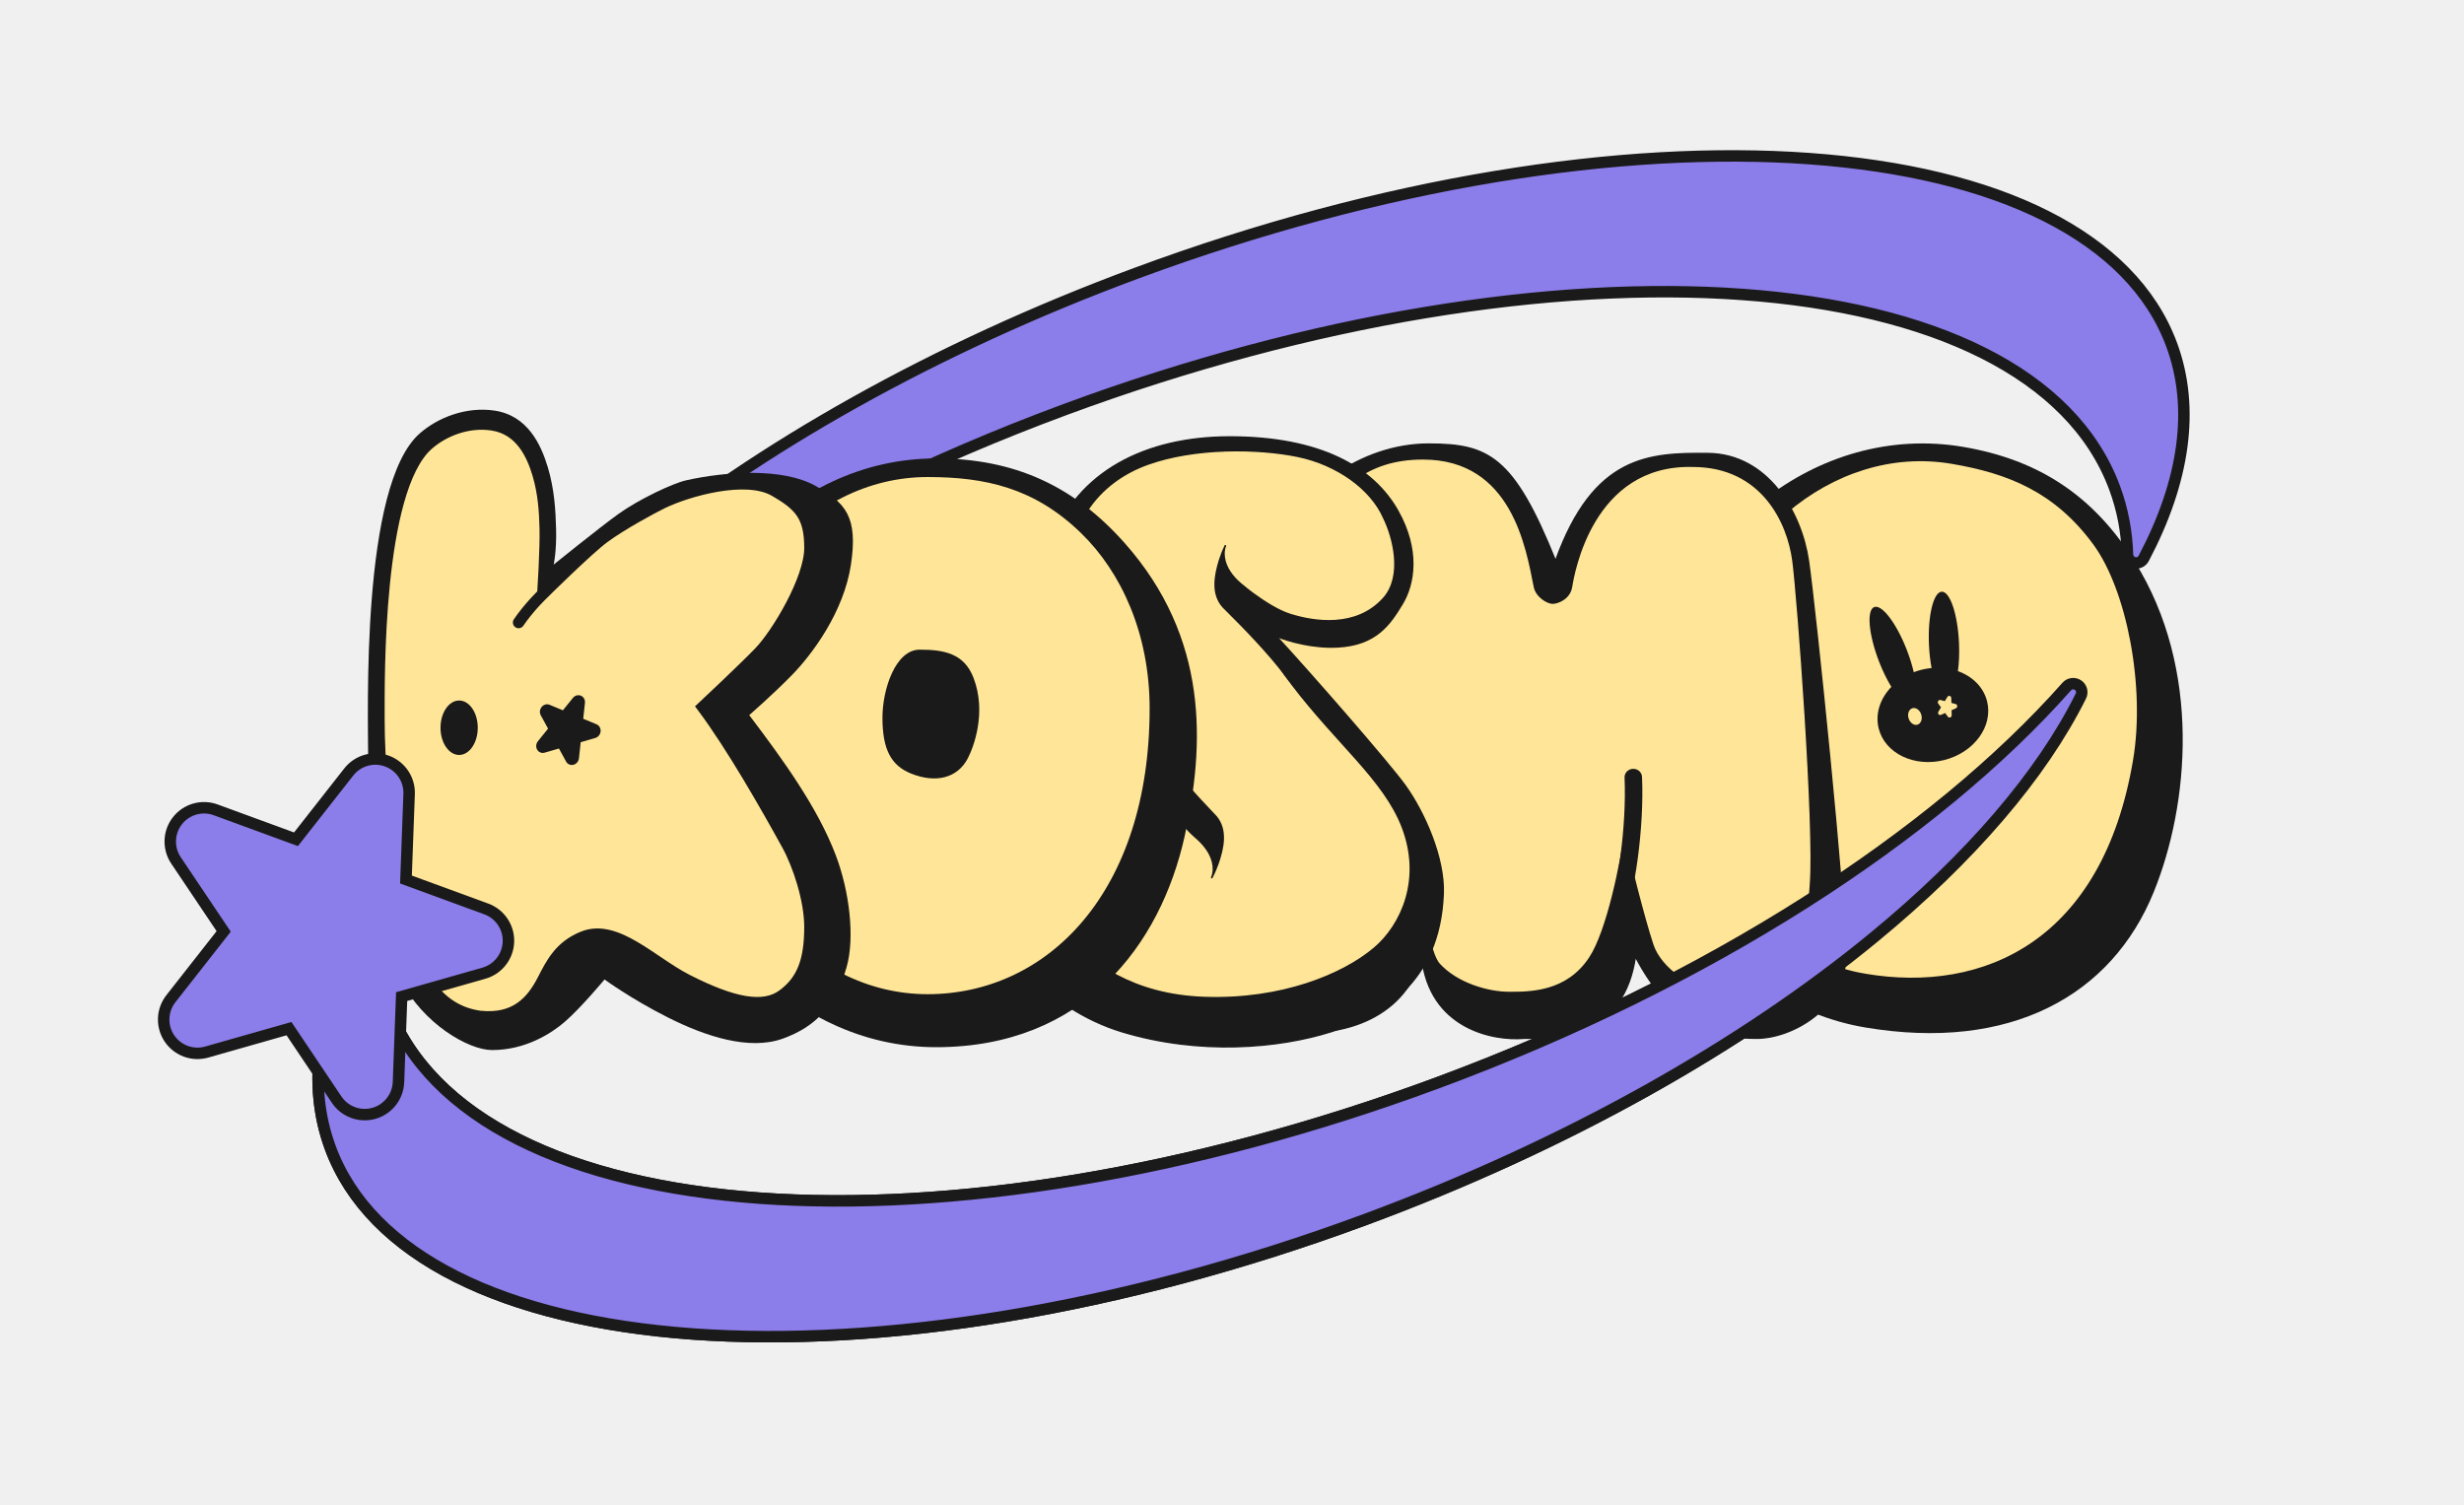
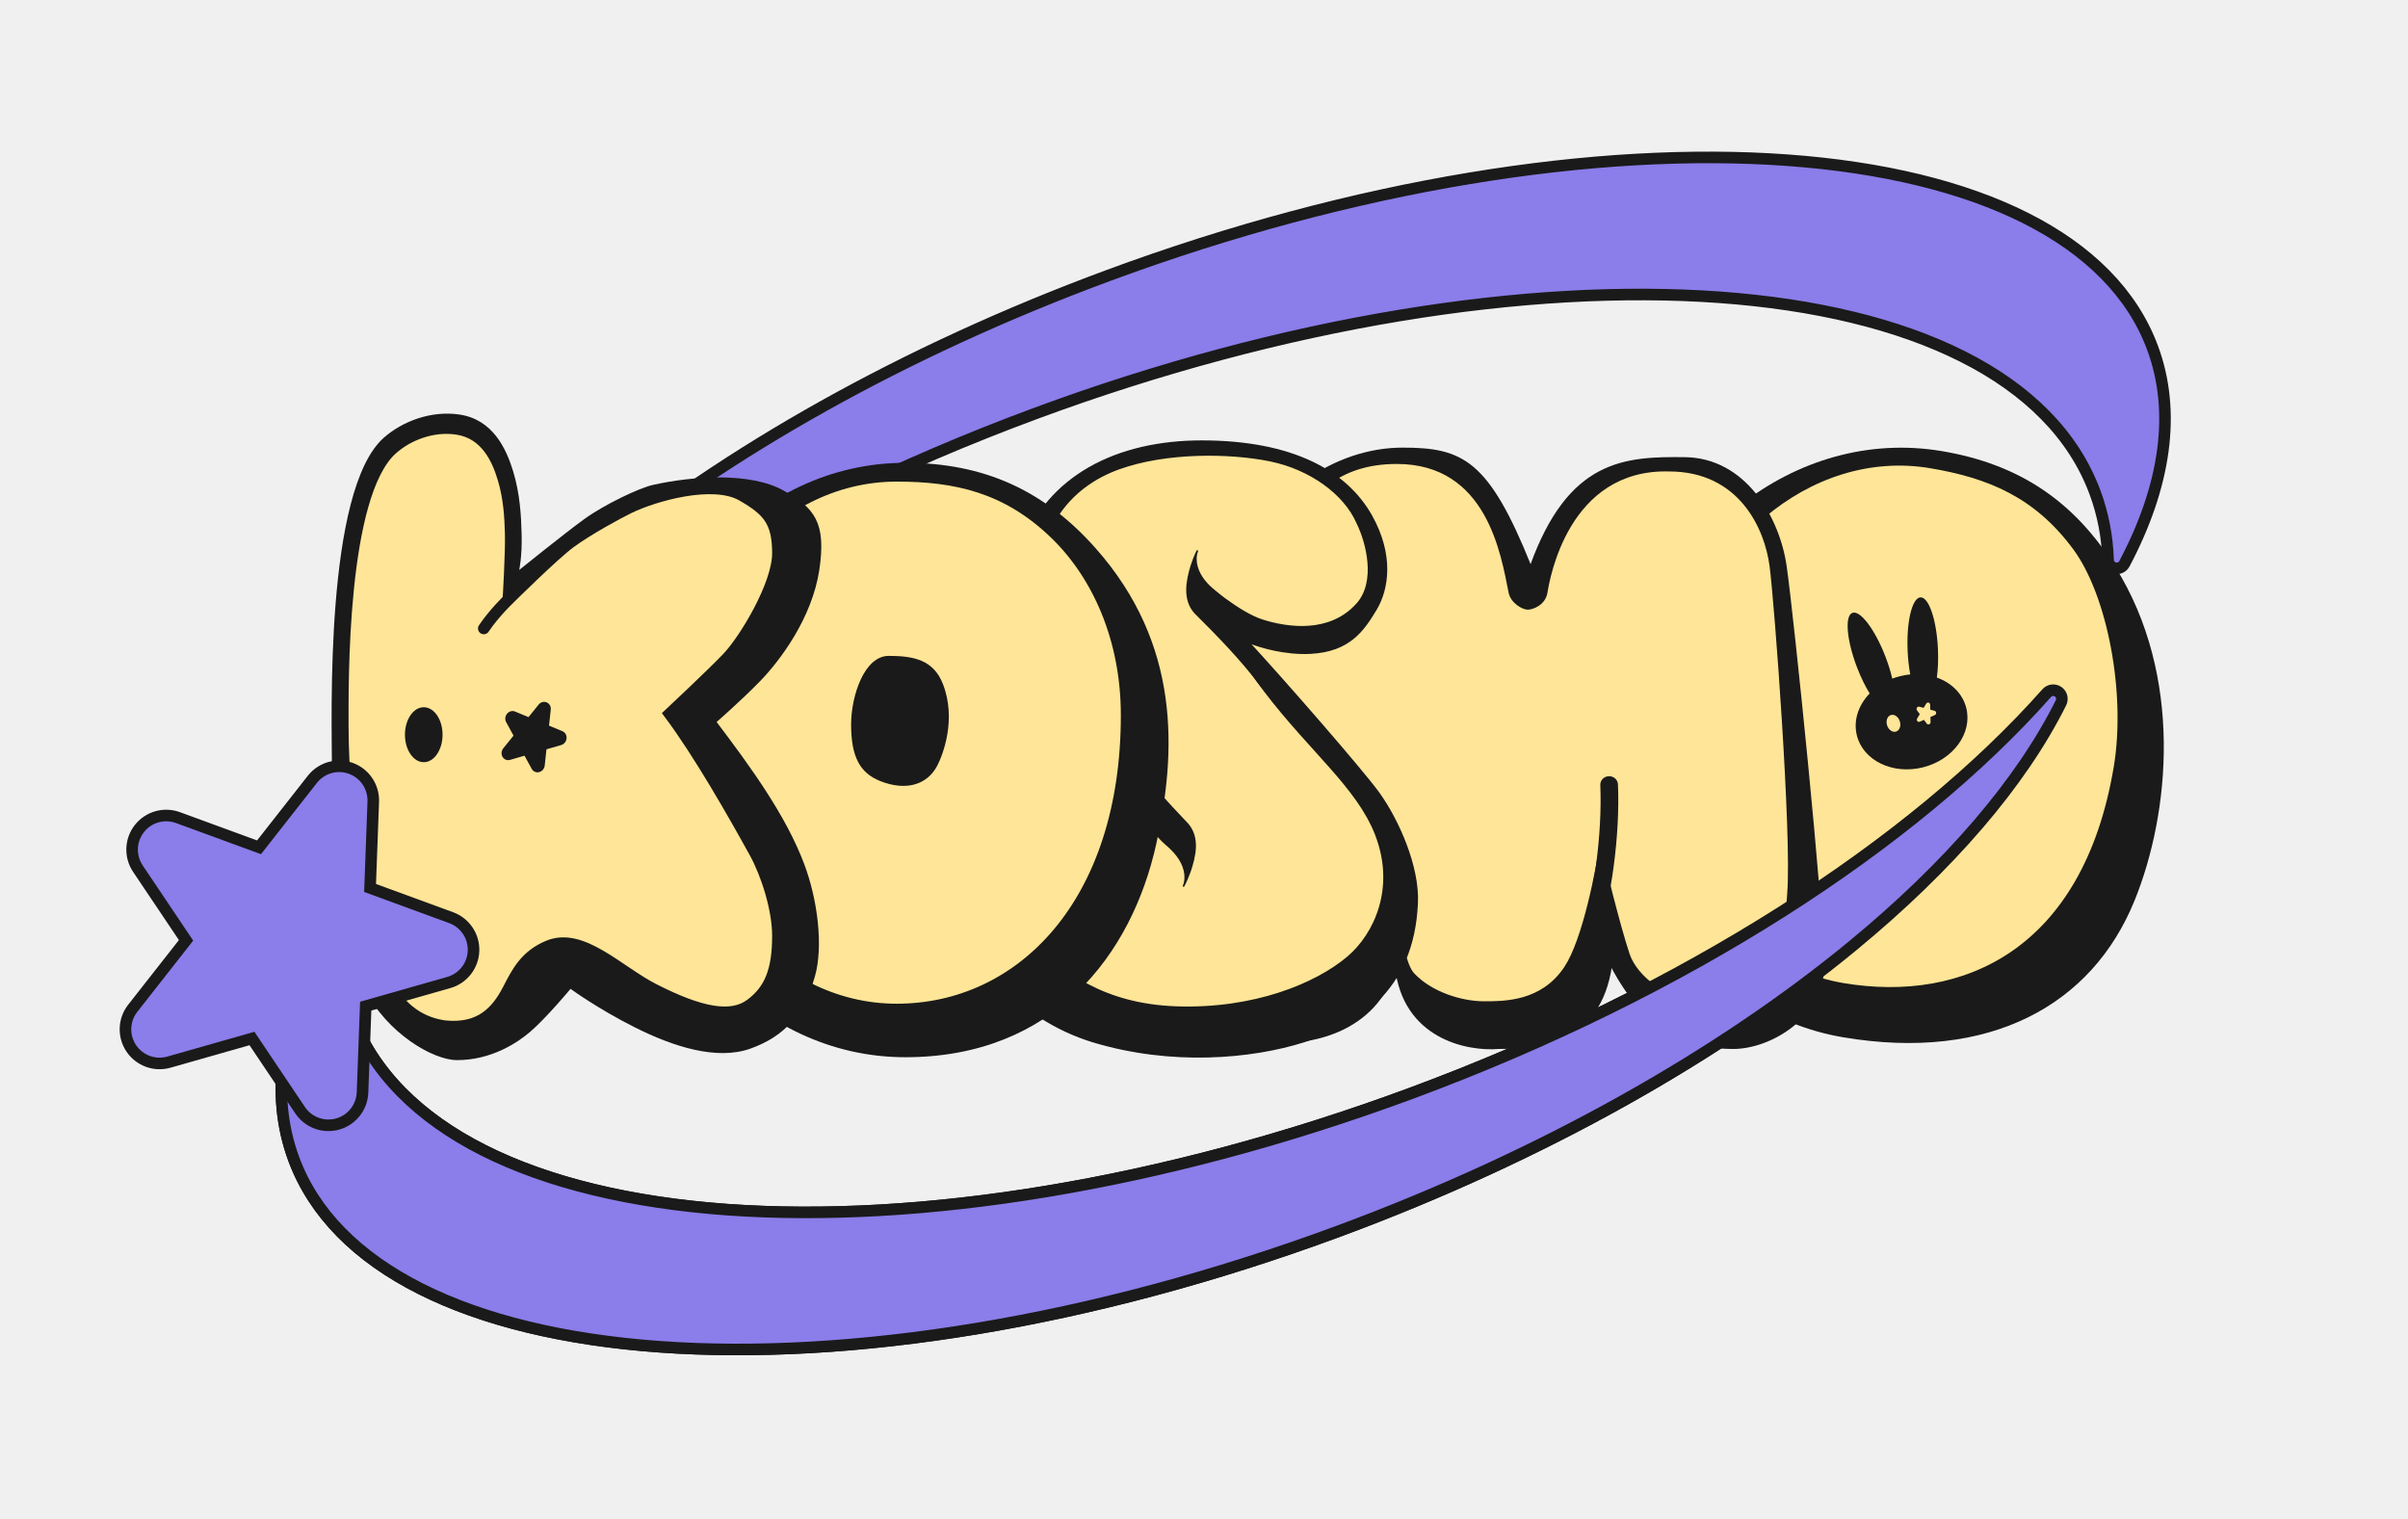
- <svg xmlns="http://www.w3.org/2000/svg" width="1720" height="1050" viewBox="-27.5 0 1720 1050" fill="none">
+ <svg xmlns="http://www.w3.org/2000/svg" width="1665" height="1050" viewBox="0 0 1665 1050" fill="none">
  <g clip-path="url(#clip0_1536_69)">
    <path d="M1415.19 479.247C1417.19 476.995 1420.55 476.569 1423.04 478.252C1425.54 479.935 1426.4 483.207 1425.05 485.901C1397.59 541.049 1348.02 598.817 1280.71 654.199C1189.75 729.048 1067.12 798.931 925.314 851.377C753.75 914.83 586.928 940.624 455.992 931.183C324.648 921.711 231.097 876.995 203.098 801.292C186.631 756.768 194.334 705.599 222.594 652.125C223.826 649.795 226.428 648.55 229 649.031L229.249 649.083C231.9 649.696 233.808 652.016 233.896 654.735C234.414 670.755 237.343 686.324 242.876 701.284C272.634 781.744 370.77 826.866 502.698 836.38C635.013 845.921 802.989 819.852 975.372 756.097C1166.08 685.565 1322.93 583.407 1415.19 479.247ZM1235.52 110.734C1366.87 120.205 1460.42 164.921 1488.42 240.624C1504.89 285.147 1497.18 336.315 1468.92 389.788C1467.65 392.194 1464.92 393.443 1462.27 392.831C1459.62 392.219 1457.71 389.898 1457.62 387.178C1457.1 371.159 1454.17 355.592 1448.64 340.632C1418.88 260.173 1320.74 215.05 1188.82 205.536C1056.5 195.995 888.526 222.063 716.144 285.818C525.44 356.35 368.589 458.507 276.324 562.666C274.328 564.919 270.973 565.345 268.478 563.662C265.983 561.979 265.121 558.707 266.463 556.012C293.932 500.865 343.502 443.098 410.805 387.718C501.767 312.868 624.398 242.984 766.202 190.538C937.766 127.086 1104.59 101.292 1235.52 110.734Z" fill="#8B7DEA" stroke="#1A1A1A" stroke-width="8" />
    <path d="M1476 622.5C1446.59 695.12 1375.71 734.284 1274.41 717.205C1173.12 700.125 1106.3 595.554 1125.17 483.64C1144.04 371.725 1241.45 294.846 1342.75 311.925C1396.42 320.975 1434.34 346.755 1462.61 391.968C1509.73 467.352 1500.42 562.22 1476 622.5Z" fill="#1A1A1A" />
    <path d="M1461.5 530.5C1440.22 656.718 1357.43 693.68 1274.65 679.722C1191.87 665.765 1138.2 574.762 1154.77 476.462C1171.35 378.162 1251.89 309.789 1334.67 323.747C1374.33 330.434 1406.88 343.529 1433.69 379.995C1457.1 411.829 1470.13 479.294 1461.5 530.5Z" fill="#FFE597" />
    <path d="M1327.93 413.034C1333.73 412.785 1339.13 428.91 1339.99 449.049C1340.3 456.167 1339.99 462.834 1339.22 468.49C1349.31 472.093 1357.07 479.571 1359.57 489.518C1363.95 506.924 1350.57 525.296 1329.68 530.551C1308.79 535.807 1288.31 525.956 1283.93 508.549C1281.33 498.217 1284.99 487.543 1292.76 479.476C1289.73 474.534 1286.71 468.413 1284.09 461.603C1276.86 442.787 1275.39 425.847 1280.8 423.766C1286.21 421.686 1296.46 435.253 1303.7 454.07C1305.73 459.369 1307.31 464.519 1308.41 469.23C1310.15 468.561 1311.96 467.985 1313.82 467.516C1316.17 466.924 1318.52 466.525 1320.84 466.306C1319.91 461.405 1319.26 455.85 1319.01 449.95C1318.14 429.81 1322.14 413.282 1327.93 413.034Z" fill="#1A1A1A" />
    <ellipse cx="1309.22" cy="500.12" rx="4.616" ry="6" transform="rotate(-17.6995 1309.22 500.12)" fill="#FFE597" />
    <path d="M1333.52 485.801C1334.14 485.968 1334.58 486.546 1334.59 487.229L1334.68 490.67L1337.68 491.475C1338.29 491.639 1338.72 492.203 1338.75 492.874C1338.78 493.545 1338.4 494.174 1337.8 494.436L1334.8 495.758L1334.88 499.244C1334.9 499.922 1334.5 500.549 1333.89 500.794C1333.29 501.039 1332.61 500.847 1332.22 500.318L1330.32 497.727L1327.38 499.021C1326.78 499.285 1326.1 499.115 1325.7 498.599C1325.3 498.083 1325.26 497.34 1325.62 496.761L1327.43 493.784L1325.49 491.137C1325.11 490.613 1325.09 489.878 1325.45 489.311C1325.81 488.743 1326.47 488.471 1327.08 488.635L1330.08 489.44L1331.88 486.501L1331.91 486.447C1332.27 485.901 1332.92 485.64 1333.52 485.801Z" fill="#FFE597" />
    <path d="M1058.35 391.447C1029.01 318.474 1011.4 310 969.838 310C922.406 310 877.418 342.955 860.303 385.798C842.47 430.438 815.308 625.129 820.694 662.623C825.225 694.167 852.968 716.765 880.841 720.06C902.682 722.642 952.234 714.881 964.948 667.802C970.034 717.894 1014.66 726.651 1036.34 724.768C1065.19 724.768 1106.27 721.002 1114.09 667.802C1140.99 719.118 1173.75 724.768 1198.69 724.768C1223.63 724.768 1260.79 703.582 1260.79 667.802C1260.79 629.648 1239.76 425.344 1234.87 391.447C1229.98 357.55 1206.51 317.062 1164.95 316.591C1123.38 316.12 1084.75 318.003 1058.35 391.447Z" fill="#1A1A1A" stroke="#1A1A1A" />
    <path d="M1042.62 409.808C1037.24 382.973 1027.46 321.299 965.848 321.299C926.239 321.299 906.386 341.92 883.696 375.44C855.334 417.341 833.33 652.266 853.378 672.51C873.427 692.754 917.437 684.751 939.442 668.273C957.046 655.091 959.817 593.731 959.002 564.699C961.284 596.242 968.293 661.965 978.072 672.51C990.297 685.693 1011.32 691.813 1025.99 691.813C1040.66 691.813 1065.6 691.813 1081.25 668.273C1093.77 649.442 1103.09 601.421 1106.19 579.764C1110.43 597.968 1120.57 639.367 1127.22 659.328C1132.39 674.864 1154.19 692.252 1179.54 691.813C1233.9 690.871 1232.92 647.088 1235.28 617.428C1238.42 578.062 1226.48 417.341 1223.06 391.447C1219.64 365.554 1202.03 326.478 1154.11 326.478C1084.67 324.595 1071.96 400.863 1070.49 409.808C1069.03 418.753 1060.22 422.049 1056.31 422.049C1052.4 422.049 1044.09 417.341 1042.62 409.808Z" fill="#FFE597" stroke="#FFE597" />
    <path d="M1093.26 642.546C1092 645.564 1093.53 648.989 1096.66 650.197C1099.79 651.405 1103.35 649.938 1104.61 646.921L1098.93 644.733L1093.26 642.546ZM1118.73 542.321C1118.59 539.073 1115.74 536.553 1112.37 536.692C1108.99 536.83 1106.37 539.575 1106.52 542.822L1112.62 542.571L1118.73 542.321ZM1098.93 644.733L1104.61 646.921C1109.38 635.457 1113.25 617.847 1115.76 599.096C1118.29 580.247 1119.5 559.75 1118.73 542.321L1112.62 542.571L1106.52 542.822C1107.25 559.448 1106.09 579.261 1103.64 597.594C1101.17 616.025 1097.45 632.469 1093.26 642.546L1098.93 644.733Z" fill="#1A1A1A" />
    <path d="M948.334 356.752C963.483 383.851 959.876 407.464 951.345 421.55C942.814 435.637 933.279 450.193 906.181 451.602C888.522 452.52 871.438 447.433 863.567 444.223C888.115 470.853 942.159 532.768 953.353 548.33C966.863 567.112 980.953 599.041 979.949 623.928C977.413 686.823 936.29 709.261 901.664 720.186C865.37 731.638 810.244 736.718 755.632 720.186C704.445 704.691 660.289 657.905 656.27 608.432C652.25 558.96 693.857 517.587 734.053 514.522C748.631 513.41 759.835 516.576 768.088 521.252C754.832 507.242 738.746 489.907 729.413 477.934C711.325 454.73 692.903 414.977 706.453 378.352C724.576 329.362 772.083 305 830.907 305C894.137 305 931.272 326.231 948.334 356.752Z" fill="#1A1A1A" stroke="#1A1A1A" />
    <path d="M878 319.5C850.4 313.865 806.619 313.261 774 325C741.381 336.739 712.475 366.612 718.497 427.185C729.537 460.993 756.636 489.166 777.211 518.747C793.213 541.756 748.104 536.59 713.98 561.477C679.856 586.363 692.903 630.032 713.98 650.692C735.057 671.352 763.27 693.548 813.342 695.299C867.038 697.178 909.693 679.335 931.272 661.022C949.84 645.265 964.393 613.597 950.342 577.442C937.687 544.879 905.432 520.2 873.562 478.366C847 443.5 834.921 412.316 828.899 399.012C836.259 404.177 857.061 422.854 873.562 428C890.062 433.146 918.914 437.652 937.5 417C951 402 944.024 375.147 937.5 362C928.969 342.279 905.601 325.135 878 319.5Z" fill="#FFE597" stroke="#FFE597" />
    <path d="M826.727 423.239C813.89 410.131 827.555 381.572 827.861 380.938C827.656 381.366 821.583 394.521 840.346 409.699C847.862 415.779 859.057 429.368 863.131 446.634L873.5 474.5C851 445.5 839.708 436.494 826.727 423.239Z" fill="#1A1A1A" />
    <path d="M828.372 381.174C828.035 381.01 827.697 380.845 827.36 380.68C825.737 384.012 824.386 387.482 823.245 391.024C820.09 401.438 817.393 414.632 825.895 424.053C841.587 439.647 856.82 455.248 870.227 472.74C870.913 473.614 871.609 474.504 872.317 475.416C873.392 476.802 875.516 475.625 874.905 473.982C871.444 464.695 867.962 455.416 864.458 446.145L864.51 446.314C860.871 431.711 852.539 418.489 841.001 408.888C835.252 404.332 830.057 398.651 828.115 391.608C827.188 388.194 827.11 384.376 828.37 381.178C828.034 381.011 827.698 380.843 827.361 380.676C825.797 384.285 825.812 388.253 826.679 391.966C828.535 399.57 833.865 405.661 839.691 410.509C850.539 419.96 858.45 433.007 861.753 446.953C861.761 446.988 861.792 447.089 861.804 447.123C865.213 456.429 868.644 465.727 872.095 475.018L874.683 473.584C873.973 472.667 873.274 471.772 872.584 470.893C859.141 453.34 843.414 437.551 827.559 422.424C819.967 414.571 821.786 401.802 824.662 391.459C825.673 387.956 826.908 384.462 828.372 381.174ZM827.36 380.68L828.372 381.174C828.656 380.563 827.66 380.072 827.361 380.676L828.37 381.178L827.36 380.68Z" fill="#1A1A1A" />
    <path d="M820.87 570.399C833.276 583.864 818.692 612.023 818.366 612.648C818.584 612.226 825.081 599.249 806.818 583.546C799.502 577.256 788.753 563.356 785.24 545.982L777.21 518.748C797.785 548.33 808.324 556.782 820.87 570.399Z" fill="#1A1A1A" />
    <path d="M817.863 612.397C818.194 612.571 818.526 612.746 818.858 612.92C820.566 609.682 822.014 606.294 823.26 602.835C826.782 592.482 829.959 579.313 821.732 569.604C806.81 553.97 792.452 538.309 780.302 520.547C779.691 519.681 779.071 518.797 778.441 517.892C777.445 516.459 775.279 517.498 775.772 519.172C778.454 528.249 781.155 537.319 783.876 546.384L783.847 546.264C787.009 560.965 794.911 574.418 806.134 584.342C811.767 589.086 816.809 594.965 818.486 602.11C819.271 605.513 819.209 609.275 817.864 612.393C818.195 612.57 818.526 612.747 818.857 612.924C820.517 609.407 820.648 605.5 819.935 601.802C818.369 594.092 813.203 587.792 807.503 582.751C796.968 572.997 789.483 559.733 786.633 545.7C786.628 545.676 786.61 545.604 786.603 545.58C783.972 536.489 781.32 527.403 778.648 518.324L775.98 519.604C776.612 520.515 777.236 521.405 777.851 522.277C790.032 540.107 804.941 556.048 820.007 571.194C827.369 579.293 825.096 592.065 821.858 602.357C820.744 605.782 819.41 609.198 817.863 612.397ZM818.858 612.92L817.863 612.397C817.559 613 818.538 613.519 818.857 612.924L817.864 612.393L818.858 612.92Z" fill="#1A1A1A" />
    <path d="M799.5 583.5C782.57 660 728.725 731 626 731C523.275 731 440 638.995 440 525.5C440 412.005 523.275 320 626 320C680.429 320 722.114 339.115 757.5 379C816.5 445.5 813.553 520 799.5 583.5Z" fill="#1A1A1A" />
    <path d="M775 494.5C775 622.5 703.947 694 620 694C536.053 694 468 613.187 468 513.5C468 413.813 536.053 333 620 333C660.218 333 694.5 340.5 727 372C755.373 399.5 775 442.571 775 494.5Z" fill="#FFE597" />
    <path d="M652 473C661.5 497.5 651.947 522 648 529.5C640.895 543 626 547 608.5 540C594.5 534.4 588.5 523.091 588.5 501C588.5 481 597.655 453.5 614.5 453.5C631.345 453.5 645.42 456.031 652 473Z" fill="#1A1A1A" />
    <path d="M317.641 286.614C340.957 290.04 350.189 310.596 354.853 326.014C359.516 341.431 360.339 356.221 360.681 369.412C361.088 385.05 359 394.105 359 394.105C359 394.105 390.685 368.513 404 358.908C418.337 348.565 442.127 337.37 451.5 335.276C478.5 329.242 518.744 326.165 542 339.298C562.92 351.113 571.5 360.919 566.5 394.105C561.5 427.29 539.381 456.789 525.5 471.035C512.292 484.59 495.5 499.192 495.5 499.192C519.277 530.599 543.371 563.82 556 597.241C565.5 622.381 569.301 654.501 563.5 675C556 701.5 542.5 716.5 519 725C495.5 733.5 465 723.434 439 710.373C413 697.313 394.5 683.724 394.5 683.724C394.5 683.724 377.887 703.732 366.5 713.5C357.5 721.22 339.5 733 316 733C299.5 733 267.658 714.56 252 683.724C236.341 652.889 229.5 583.174 229.5 530.367C229.5 497.247 224.27 338.877 265.446 302.602C278.205 291.362 297.979 283.725 317.641 286.614Z" fill="#1A1A1A" />
    <path d="M316.009 296.538C336.111 299.538 344.071 317.537 348.091 331.037C352.112 344.537 352.821 357.487 353.117 369.037C353.467 382.731 351.509 414.538 351.509 414.538C351.509 414.538 382.846 383.448 394.325 375.037C406.686 365.981 427.552 354.66 435.031 351.037C452.579 342.537 493.08 331.037 513.13 342.537C531.166 352.882 537.892 360.537 537.892 382.537C537.892 404.537 514.843 442.563 502.875 455.037C491.488 466.906 463.009 493.538 463.009 493.538C483.509 521.038 506.962 562.264 522.009 589.538C530.009 604.038 537.892 628.365 537.892 647.038C537.892 671.038 532.455 684.565 519.009 694.538C505.564 704.51 484.35 700.537 452.009 684.037C427.509 671.538 402.568 644.749 379.509 654.037C363.322 660.558 357.527 672.378 351.509 684.037C343.509 699.538 332.009 712.038 307.509 709.538C293.509 707.538 277.009 700.538 263.509 673.538C250.009 646.538 237.009 561.391 237.009 502.038C237.009 473.038 235.509 342.301 271.009 310.537C282.009 300.695 299.058 294.008 316.009 296.538Z" fill="#FFE597" />
    <path d="M351.509 414.538C351.509 414.538 353.467 382.731 353.117 369.037C352.821 357.487 352.112 344.537 348.091 331.037C344.071 317.537 336.111 299.538 316.009 296.538C299.058 294.008 282.009 300.695 271.009 310.537C235.509 342.301 237.009 473.038 237.009 502.038C237.009 561.391 250.009 646.538 263.509 673.538C277.009 700.538 293.509 707.538 307.509 709.538C332.009 712.038 343.509 699.538 351.509 684.037C357.527 672.378 363.322 660.558 379.509 654.037C402.568 644.749 427.509 671.538 452.009 684.037C484.35 700.537 505.564 704.51 519.009 694.538C532.455 684.565 537.892 671.038 537.892 647.038C537.892 628.365 530.009 604.038 522.009 589.538C506.962 562.264 483.509 521.038 463.009 493.538C463.009 493.538 491.488 466.906 502.875 455.037C514.843 442.563 537.892 404.537 537.892 382.537C537.892 360.537 531.166 352.882 513.13 342.537C493.08 331.037 452.579 342.537 435.031 351.037C427.552 354.66 406.686 365.981 394.325 375.037C382.846 383.448 351.509 414.538 351.509 414.538ZM351.509 414.538C351.509 414.538 342.009 423.538 334.509 434.538" stroke="#1A1A1A" stroke-width="8" stroke-linecap="round" />
    <path d="M306 508C306 518.493 300.18 527 293 527C285.82 527 280 518.493 280 508C280 497.507 285.82 489 293 489C300.18 489 306 497.507 306 508Z" fill="#1A1A1A" />
    <path d="M377.991 485.636C379.913 486.435 381.059 488.472 380.822 490.668L379.624 501.737L388.912 505.596C390.804 506.382 391.947 508.371 391.751 510.535C391.556 512.699 390.064 514.552 388.048 515.138L377.854 518.097L376.641 529.308C376.405 531.491 374.856 533.33 372.806 533.857C370.756 534.385 368.676 533.481 367.658 531.62L362.671 522.505L352.694 525.403C350.658 525.994 348.549 525.158 347.477 523.333C346.405 521.508 346.614 519.113 347.994 517.405L355.082 508.635L349.988 499.324C348.981 497.482 349.241 495.117 350.637 493.452C352.032 491.786 354.249 491.194 356.141 491.98L365.428 495.839L372.428 487.18L372.56 487.022C373.956 485.425 376.129 484.862 377.991 485.636Z" fill="#1A1A1A" />
    <path d="M1415.19 479.248C1417.19 476.995 1420.55 476.57 1423.04 478.253C1425.54 479.936 1426.4 483.207 1425.06 485.901C1397.59 541.049 1348.02 598.817 1280.71 654.198C1189.75 729.048 1067.12 798.931 925.315 851.377C753.75 914.829 586.929 940.625 455.993 931.183C324.649 921.712 231.097 876.995 203.098 801.291C186.634 756.773 194.333 705.612 222.583 652.146L222.729 651.884C224.05 649.637 226.687 648.491 229.249 649.083C231.9 649.695 233.808 652.015 233.896 654.735C234.414 670.755 237.343 686.323 242.876 701.283C272.634 781.743 370.77 826.866 502.698 836.379C635.013 845.92 802.989 819.853 975.371 756.098C1166.08 685.566 1322.93 583.407 1415.19 479.248Z" fill="#8B7DEA" stroke="#1A1A1A" stroke-width="8" />
    <path d="M242.636 531.28C252.23 534.794 258.471 544.086 258.093 554.297L255.888 613.968L311.957 634.505C321.551 638.019 327.792 647.311 327.414 657.522C327.037 667.732 320.128 676.538 310.3 679.335L252.868 695.676L250.663 755.348C250.285 765.559 243.377 774.365 233.55 777.161C223.722 779.958 213.211 776.108 207.515 767.626L174.226 718.054L116.793 734.397C106.966 737.193 96.455 733.343 90.759 724.861C85.063 716.379 85.476 705.193 91.783 697.155L128.641 650.175L95.351 600.604C89.655 592.122 90.069 580.937 96.375 572.898C102.682 564.859 113.448 561.796 123.042 565.31L179.111 585.847L215.969 538.868L216.268 538.494C222.612 530.735 233.192 527.821 242.636 531.28Z" fill="#8B7DEA" stroke="#1A1A1A" stroke-width="8" />
  </g>
  <defs>
    <clipPath id="clip0_1536_69">
      <rect width="1665" height="1050" fill="white" />
    </clipPath>
  </defs>
</svg>
